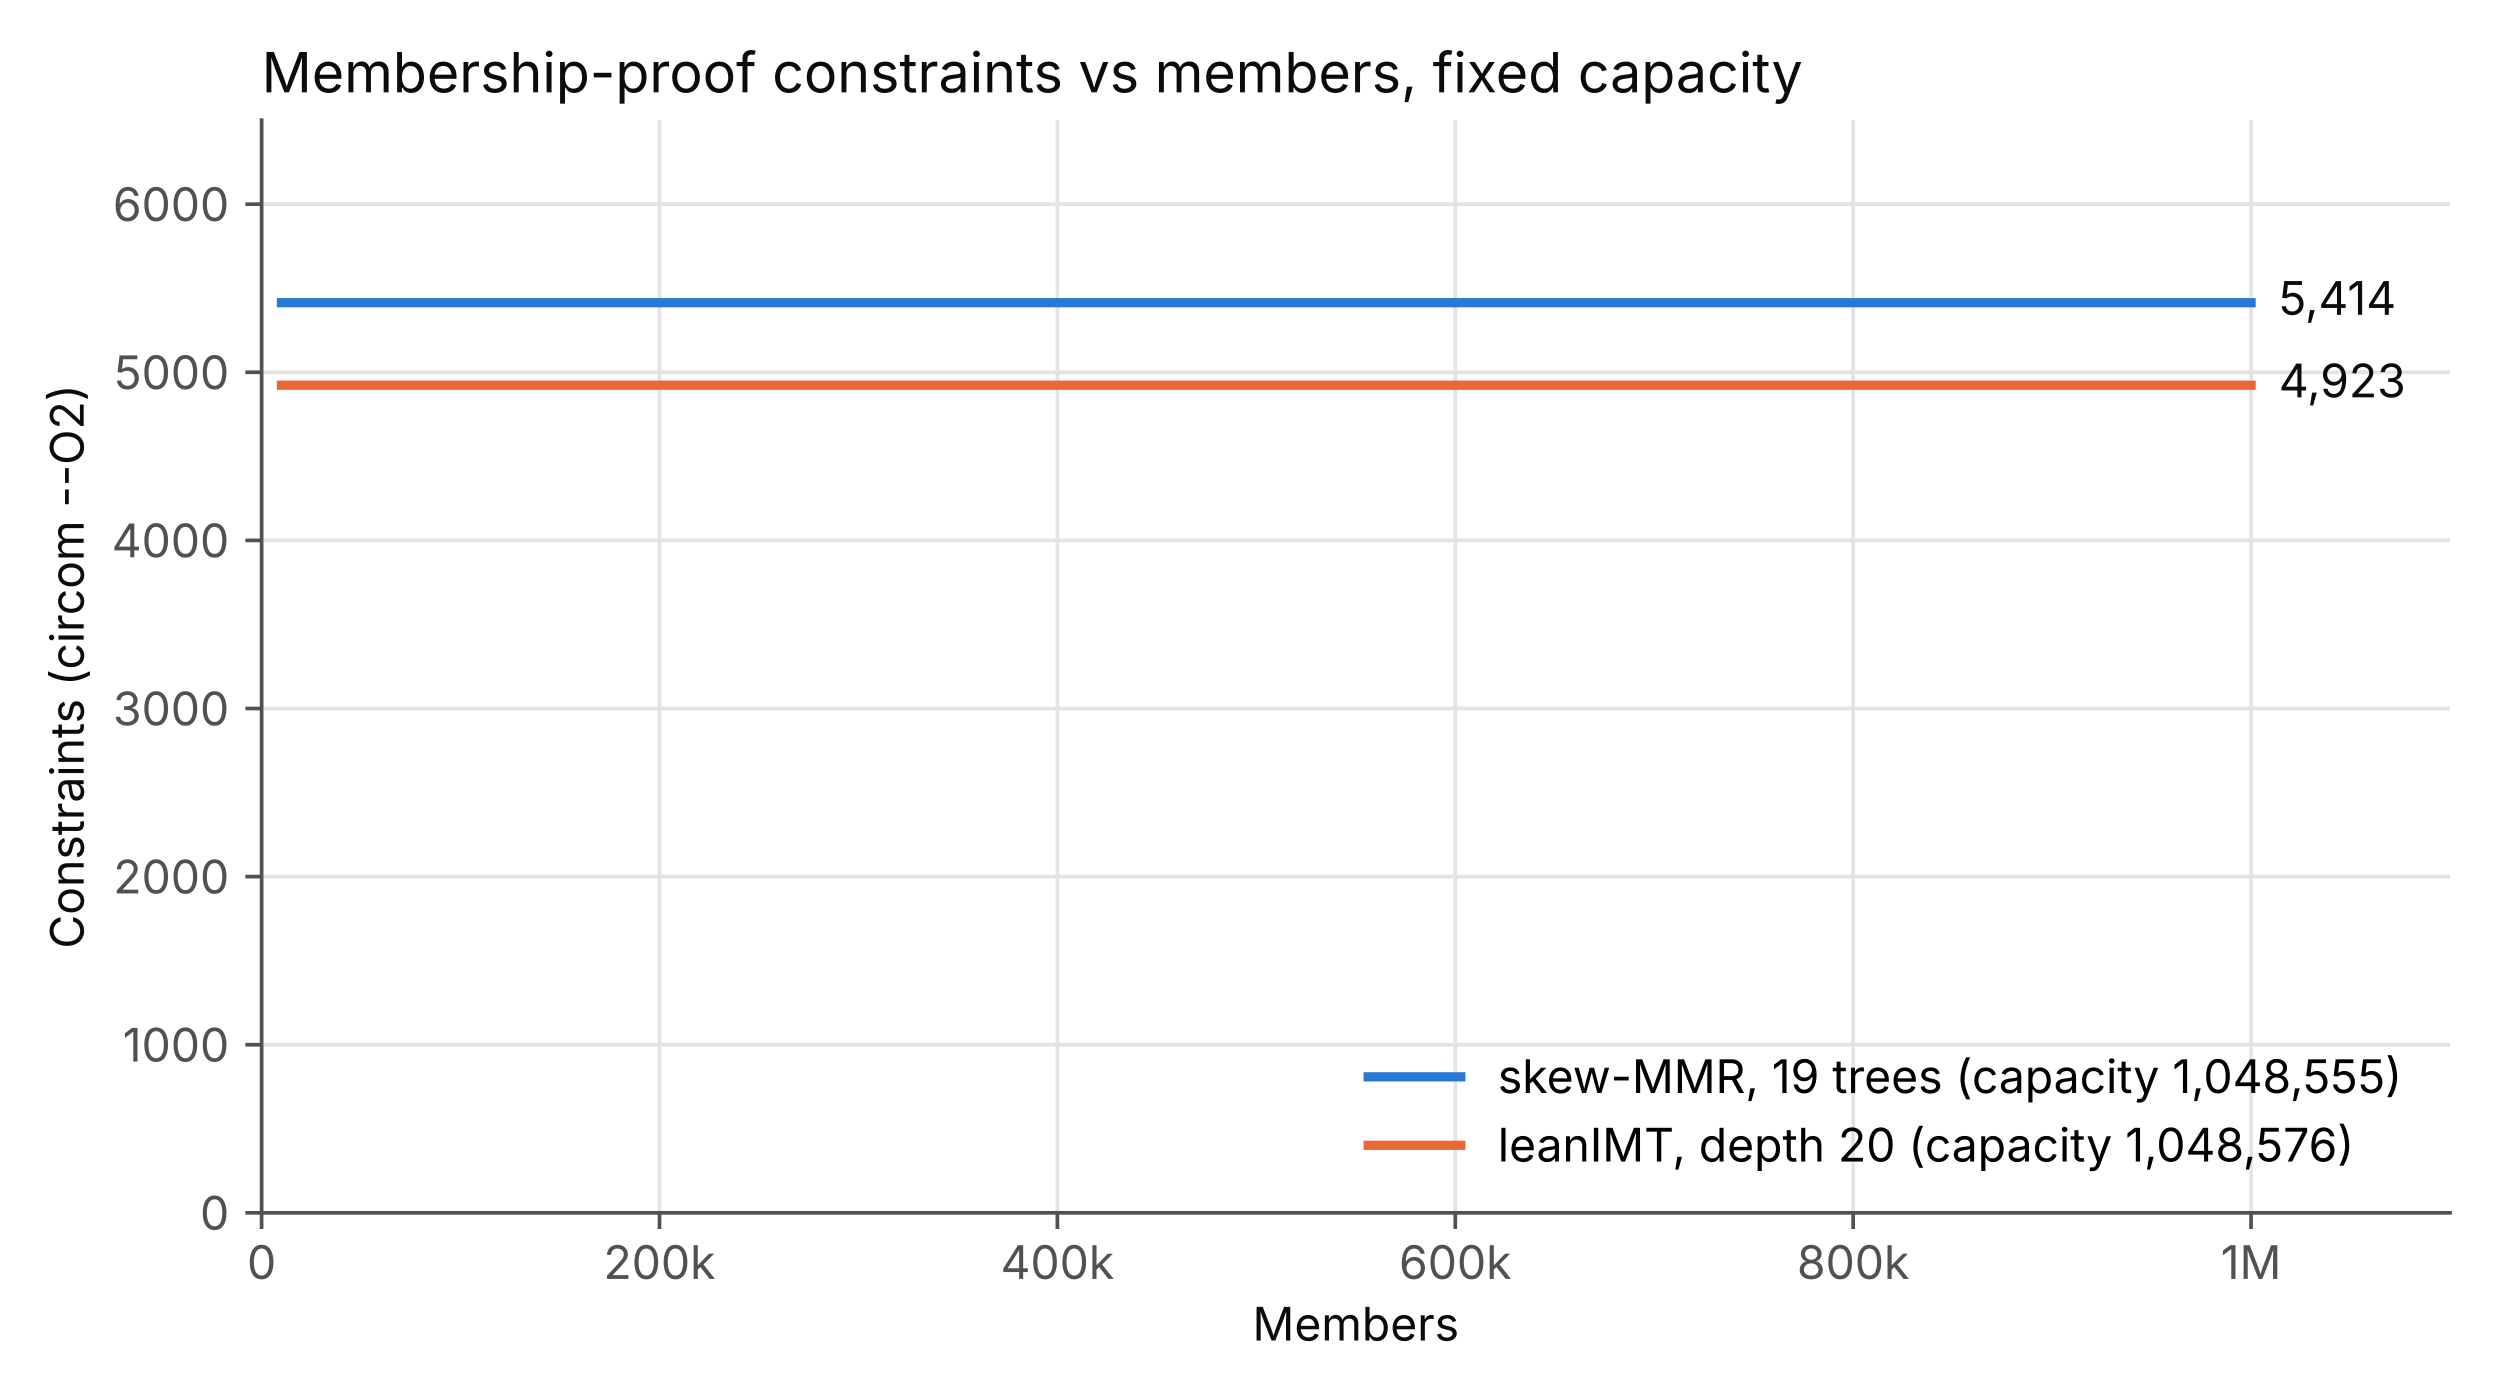
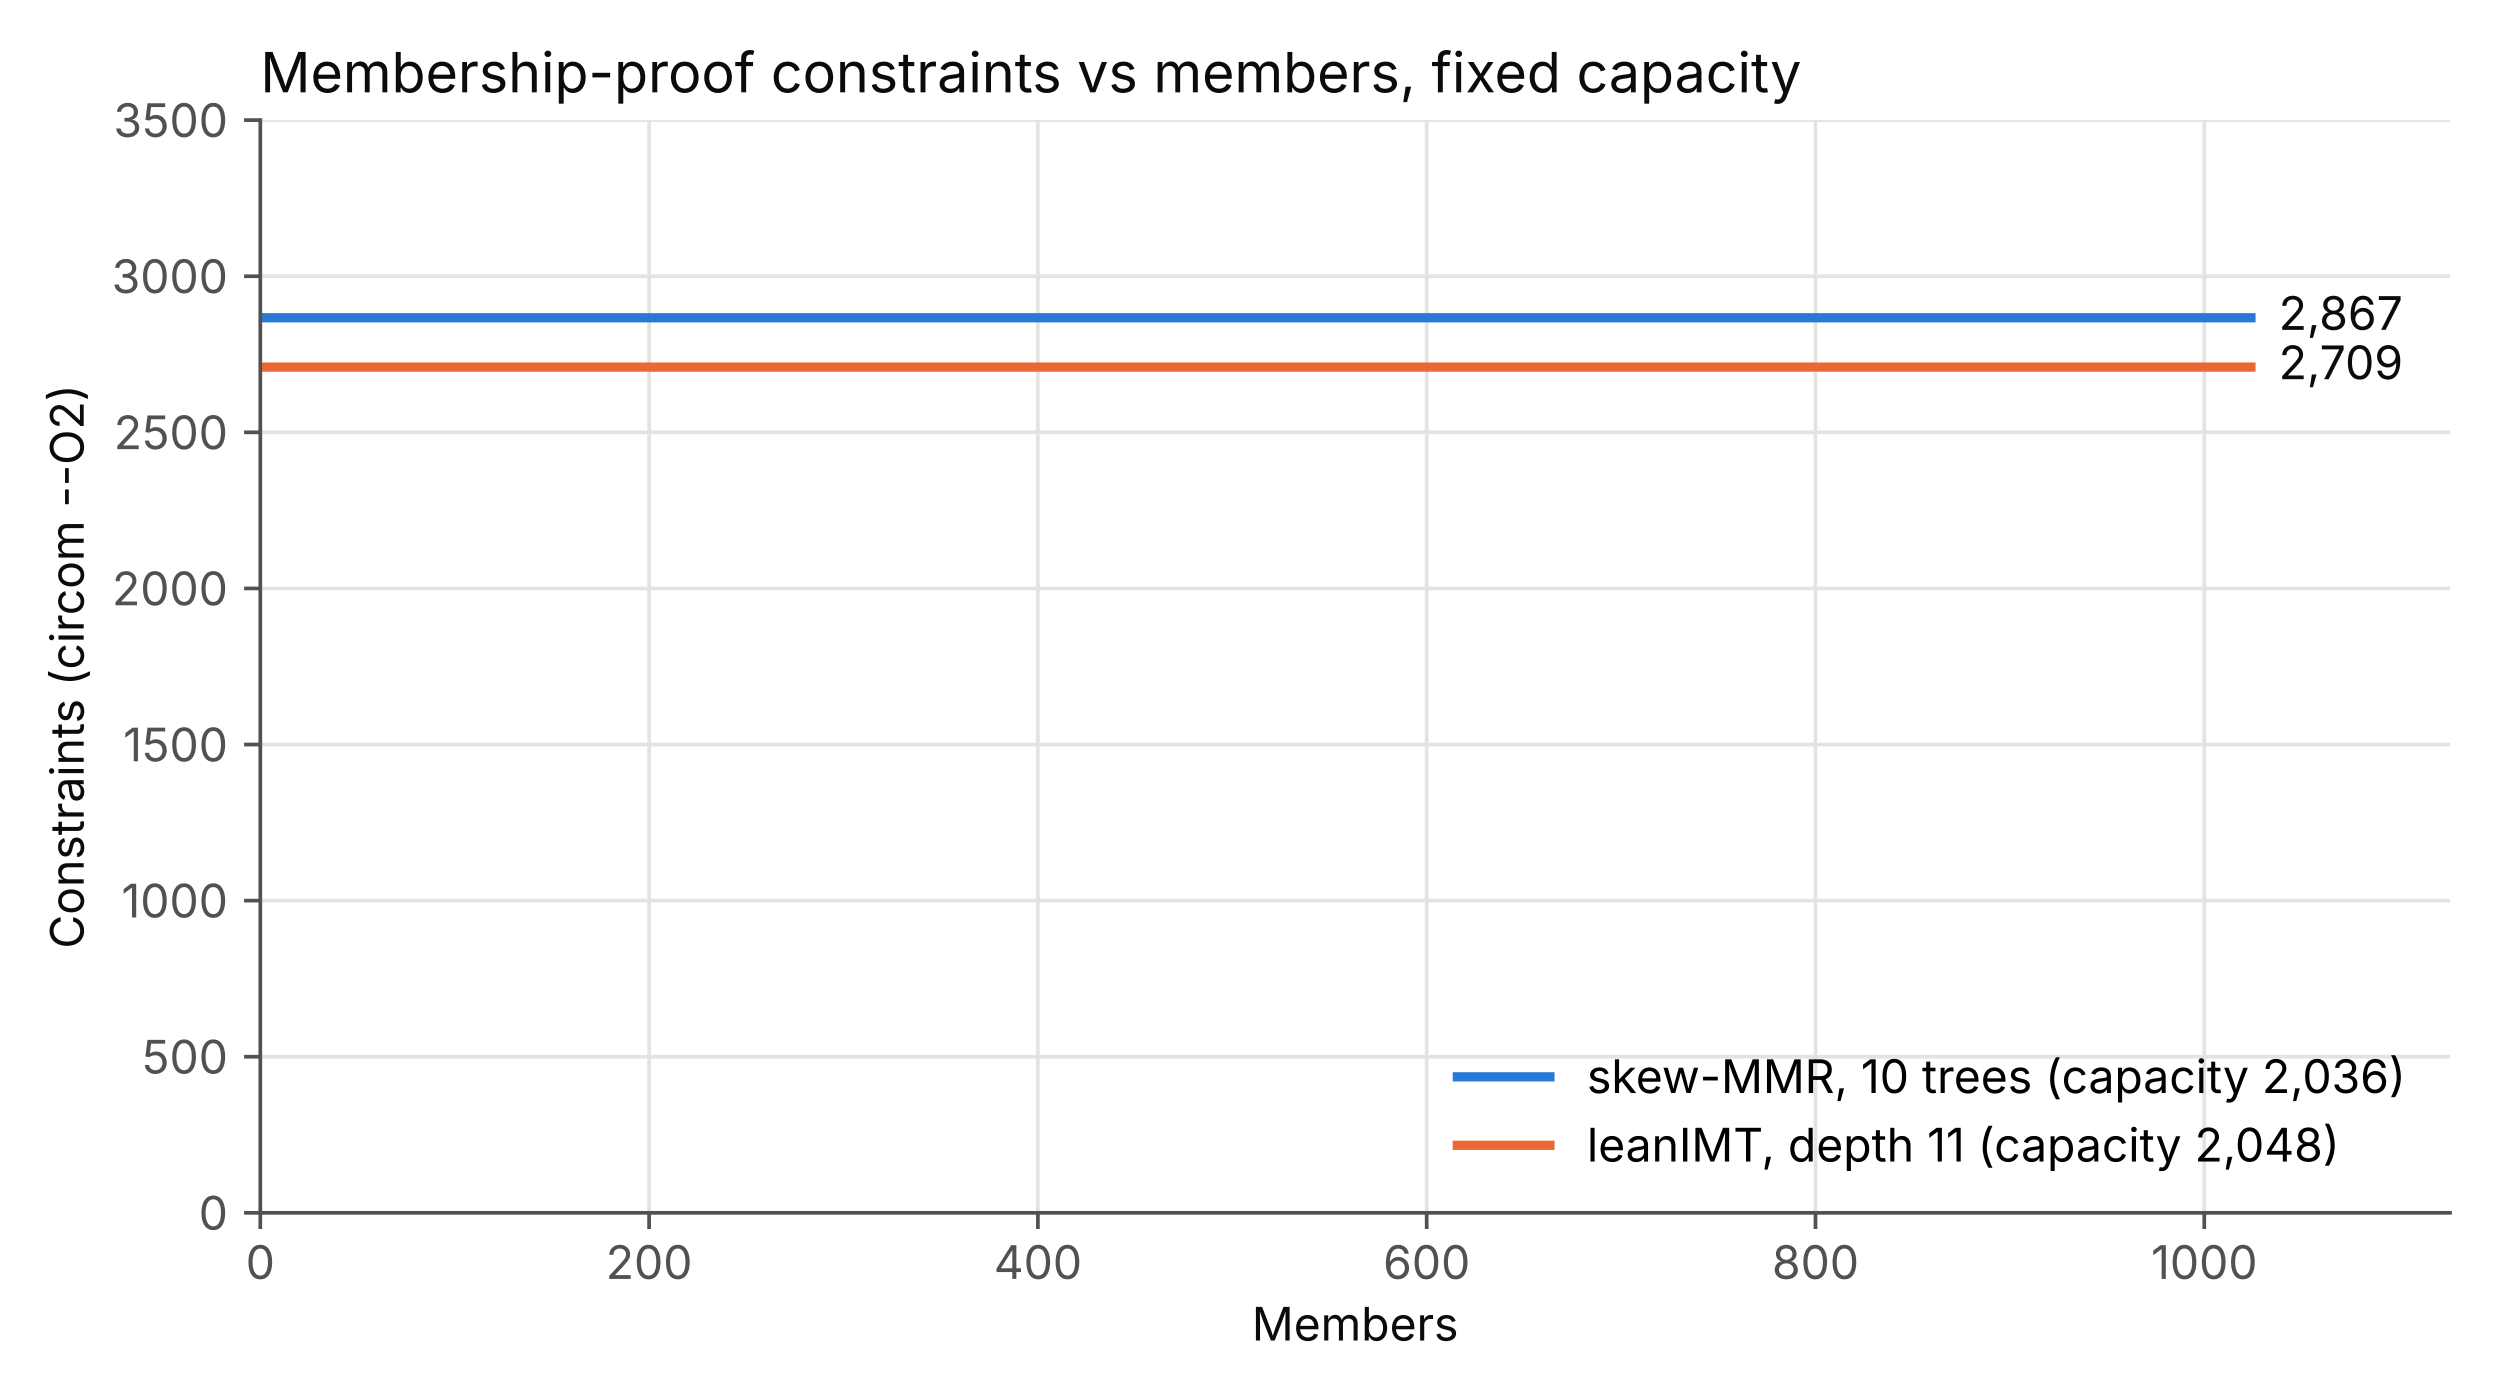
<svg xmlns="http://www.w3.org/2000/svg" xmlns:xlink="http://www.w3.org/1999/xlink" width="540pt" height="302.4pt" viewBox="0 0 540 302.4" version="1.1">
  <defs>
    <style type="text/css">*{stroke-linejoin: round; stroke-linecap: butt}</style>
  </defs>
  <g id="figure_1">
    <g id="patch_1">
      <path d="M 0 302.4  L 540 302.4  L 540 0  L 0 0  z " style="fill: #ffffff" />
    </g>
    <g id="axes_1">
      <g id="patch_2">
-         <path d="M 56.506 261.97  L 529.2 261.97  L 529.2 25.946  L 56.506 25.946  z " style="fill: #ffffff" />
+         <path d="M 56.225 261.97  L 529.2 261.97  L 529.2 25.946  L 56.225 25.946  z " style="fill: #ffffff" />
      </g>
      <g id="matplotlib.axis_1">
        <g id="xtick_1">
          <g id="line2d_1">
-             <path d="M 56.506 261.97  L 56.506 25.946  " clip-path="url(#pfeb760b78e)" style="fill: none; stroke: #e4e3df; stroke-width: 0.8; stroke-linecap: square" />
+             <path d="M 56.225 261.97  L 56.225 25.946  " clip-path="url(#p781a83d520)" style="fill: none; stroke: #e4e3df; stroke-width: 0.8; stroke-linecap: square" />
          </g>
          <g id="line2d_2">
            <defs>
              <path id="me4a7eafbf0" d="M 0 0  L 0 3.5  " style="stroke: #52514e; stroke-width: 0.8" />
            </defs>
            <g>
-               <use xlink:href="#me4a7eafbf0" x="56.506" y="261.97" style="fill: #52514e; stroke: #52514e; stroke-width: 0.8" />
+               <use xlink:href="#me4a7eafbf0" x="56.225" y="261.97" style="fill: #52514e; stroke: #52514e; stroke-width: 0.8" />
            </g>
          </g>
          <g id="text_1">
-             <text style="font-size: 10px; font-family: 'Inter', 'DejaVu Sans', 'Bitstream Vera Sans', 'Computer Modern Sans Serif', 'Lucida Grande', 'Verdana', 'Geneva', 'Lucid', 'Arial', 'Helvetica', 'Avant Garde', sans-serif; text-anchor: middle; fill: #52514e" x="56.506" y="276.245" transform="rotate(-0 56.50625 276.245)">0</text>
+             <text style="font-size: 10px; font-family: 'Inter', 'DejaVu Sans', 'Bitstream Vera Sans', 'Computer Modern Sans Serif', 'Lucida Grande', 'Verdana', 'Geneva', 'Lucid', 'Arial', 'Helvetica', 'Avant Garde', sans-serif; text-anchor: middle; fill: #52514e" x="56.225" y="276.245" transform="rotate(-0 56.225 276.245)">0</text>
          </g>
        </g>
        <g id="xtick_2">
          <g id="line2d_3">
-             <path d="M 142.451 261.97  L 142.451 25.946  " clip-path="url(#pfeb760b78e)" style="fill: none; stroke: #e4e3df; stroke-width: 0.8; stroke-linecap: square" />
+             <path d="M 140.205 261.97  L 140.205 25.946  " clip-path="url(#p781a83d520)" style="fill: none; stroke: #e4e3df; stroke-width: 0.8; stroke-linecap: square" />
          </g>
          <g id="line2d_4">
            <g>
-               <use xlink:href="#me4a7eafbf0" x="142.451" y="261.97" style="fill: #52514e; stroke: #52514e; stroke-width: 0.8" />
+               <use xlink:href="#me4a7eafbf0" x="140.205" y="261.97" style="fill: #52514e; stroke: #52514e; stroke-width: 0.8" />
            </g>
          </g>
          <g id="text_2">
-             <text style="font-size: 10px; font-family: 'Inter', 'DejaVu Sans', 'Bitstream Vera Sans', 'Computer Modern Sans Serif', 'Lucida Grande', 'Verdana', 'Geneva', 'Lucid', 'Arial', 'Helvetica', 'Avant Garde', sans-serif; text-anchor: middle; fill: #52514e" x="142.451" y="276.245" transform="rotate(-0 142.4506 276.245)">200k</text>
+             <text style="font-size: 10px; font-family: 'Inter', 'DejaVu Sans', 'Bitstream Vera Sans', 'Computer Modern Sans Serif', 'Lucida Grande', 'Verdana', 'Geneva', 'Lucid', 'Arial', 'Helvetica', 'Avant Garde', sans-serif; text-anchor: middle; fill: #52514e" x="140.205" y="276.245" transform="rotate(-0 140.2049 276.245)">200</text>
          </g>
        </g>
        <g id="xtick_3">
          <g id="line2d_5">
-             <path d="M 228.395 261.97  L 228.395 25.946  " clip-path="url(#pfeb760b78e)" style="fill: none; stroke: #e4e3df; stroke-width: 0.8; stroke-linecap: square" />
+             <path d="M 224.185 261.97  L 224.185 25.946  " clip-path="url(#p781a83d520)" style="fill: none; stroke: #e4e3df; stroke-width: 0.8; stroke-linecap: square" />
          </g>
          <g id="line2d_6">
            <g>
-               <use xlink:href="#me4a7eafbf0" x="228.395" y="261.97" style="fill: #52514e; stroke: #52514e; stroke-width: 0.8" />
+               <use xlink:href="#me4a7eafbf0" x="224.185" y="261.97" style="fill: #52514e; stroke: #52514e; stroke-width: 0.8" />
            </g>
          </g>
          <g id="text_3">
-             <text style="font-size: 10px; font-family: 'Inter', 'DejaVu Sans', 'Bitstream Vera Sans', 'Computer Modern Sans Serif', 'Lucida Grande', 'Verdana', 'Geneva', 'Lucid', 'Arial', 'Helvetica', 'Avant Garde', sans-serif; text-anchor: middle; fill: #52514e" x="228.395" y="276.245" transform="rotate(-0 228.3949 276.245)">400k</text>
+             <text style="font-size: 10px; font-family: 'Inter', 'DejaVu Sans', 'Bitstream Vera Sans', 'Computer Modern Sans Serif', 'Lucida Grande', 'Verdana', 'Geneva', 'Lucid', 'Arial', 'Helvetica', 'Avant Garde', sans-serif; text-anchor: middle; fill: #52514e" x="224.185" y="276.245" transform="rotate(-0 224.1849 276.245)">400</text>
          </g>
        </g>
        <g id="xtick_4">
          <g id="line2d_7">
-             <path d="M 314.339 261.97  L 314.339 25.946  " clip-path="url(#pfeb760b78e)" style="fill: none; stroke: #e4e3df; stroke-width: 0.8; stroke-linecap: square" />
+             <path d="M 308.165 261.97  L 308.165 25.946  " clip-path="url(#p781a83d520)" style="fill: none; stroke: #e4e3df; stroke-width: 0.8; stroke-linecap: square" />
          </g>
          <g id="line2d_8">
            <g>
-               <use xlink:href="#me4a7eafbf0" x="314.339" y="261.97" style="fill: #52514e; stroke: #52514e; stroke-width: 0.8" />
+               <use xlink:href="#me4a7eafbf0" x="308.165" y="261.97" style="fill: #52514e; stroke: #52514e; stroke-width: 0.8" />
            </g>
          </g>
          <g id="text_4">
-             <text style="font-size: 10px; font-family: 'Inter', 'DejaVu Sans', 'Bitstream Vera Sans', 'Computer Modern Sans Serif', 'Lucida Grande', 'Verdana', 'Geneva', 'Lucid', 'Arial', 'Helvetica', 'Avant Garde', sans-serif; text-anchor: middle; fill: #52514e" x="314.339" y="276.245" transform="rotate(-0 314.3392 276.245)">600k</text>
+             <text style="font-size: 10px; font-family: 'Inter', 'DejaVu Sans', 'Bitstream Vera Sans', 'Computer Modern Sans Serif', 'Lucida Grande', 'Verdana', 'Geneva', 'Lucid', 'Arial', 'Helvetica', 'Avant Garde', sans-serif; text-anchor: middle; fill: #52514e" x="308.165" y="276.245" transform="rotate(-0 308.1648 276.245)">600</text>
          </g>
        </g>
        <g id="xtick_5">
          <g id="line2d_9">
-             <path d="M 400.284 261.97  L 400.284 25.946  " clip-path="url(#pfeb760b78e)" style="fill: none; stroke: #e4e3df; stroke-width: 0.8; stroke-linecap: square" />
+             <path d="M 392.145 261.97  L 392.145 25.946  " clip-path="url(#p781a83d520)" style="fill: none; stroke: #e4e3df; stroke-width: 0.8; stroke-linecap: square" />
          </g>
          <g id="line2d_10">
            <g>
-               <use xlink:href="#me4a7eafbf0" x="400.284" y="261.97" style="fill: #52514e; stroke: #52514e; stroke-width: 0.8" />
+               <use xlink:href="#me4a7eafbf0" x="392.145" y="261.97" style="fill: #52514e; stroke: #52514e; stroke-width: 0.8" />
            </g>
          </g>
          <g id="text_5">
-             <text style="font-size: 10px; font-family: 'Inter', 'DejaVu Sans', 'Bitstream Vera Sans', 'Computer Modern Sans Serif', 'Lucida Grande', 'Verdana', 'Geneva', 'Lucid', 'Arial', 'Helvetica', 'Avant Garde', sans-serif; text-anchor: middle; fill: #52514e" x="400.284" y="276.245" transform="rotate(-0 400.2835 276.245)">800k</text>
+             <text style="font-size: 10px; font-family: 'Inter', 'DejaVu Sans', 'Bitstream Vera Sans', 'Computer Modern Sans Serif', 'Lucida Grande', 'Verdana', 'Geneva', 'Lucid', 'Arial', 'Helvetica', 'Avant Garde', sans-serif; text-anchor: middle; fill: #52514e" x="392.145" y="276.245" transform="rotate(-0 392.1447 276.245)">800</text>
          </g>
        </g>
        <g id="xtick_6">
          <g id="line2d_11">
-             <path d="M 486.228 261.97  L 486.228 25.946  " clip-path="url(#pfeb760b78e)" style="fill: none; stroke: #e4e3df; stroke-width: 0.8; stroke-linecap: square" />
+             <path d="M 476.125 261.97  L 476.125 25.946  " clip-path="url(#p781a83d520)" style="fill: none; stroke: #e4e3df; stroke-width: 0.8; stroke-linecap: square" />
          </g>
          <g id="line2d_12">
            <g>
-               <use xlink:href="#me4a7eafbf0" x="486.228" y="261.97" style="fill: #52514e; stroke: #52514e; stroke-width: 0.8" />
+               <use xlink:href="#me4a7eafbf0" x="476.125" y="261.97" style="fill: #52514e; stroke: #52514e; stroke-width: 0.8" />
            </g>
          </g>
          <g id="text_6">
-             <text style="font-size: 10px; font-family: 'Inter', 'DejaVu Sans', 'Bitstream Vera Sans', 'Computer Modern Sans Serif', 'Lucida Grande', 'Verdana', 'Geneva', 'Lucid', 'Arial', 'Helvetica', 'Avant Garde', sans-serif; text-anchor: middle; fill: #52514e" x="486.228" y="276.245" transform="rotate(-0 486.2278 276.245)">1M</text>
+             <text style="font-size: 10px; font-family: 'Inter', 'DejaVu Sans', 'Bitstream Vera Sans', 'Computer Modern Sans Serif', 'Lucida Grande', 'Verdana', 'Geneva', 'Lucid', 'Arial', 'Helvetica', 'Avant Garde', sans-serif; text-anchor: middle; fill: #52514e" x="476.125" y="276.245" transform="rotate(-0 476.1247 276.245)">1000</text>
          </g>
        </g>
        <g id="text_7">
-           <text style="font-size: 10px; font-family: 'Inter', 'DejaVu Sans', 'Bitstream Vera Sans', 'Computer Modern Sans Serif', 'Lucida Grande', 'Verdana', 'Geneva', 'Lucid', 'Arial', 'Helvetica', 'Avant Garde', sans-serif; text-anchor: middle; fill: #0b0b0b" x="292.853" y="289.561" transform="rotate(-0 292.8531 289.5606)">Members</text>
+           <text style="font-size: 10px; font-family: 'Inter', 'DejaVu Sans', 'Bitstream Vera Sans', 'Computer Modern Sans Serif', 'Lucida Grande', 'Verdana', 'Geneva', 'Lucid', 'Arial', 'Helvetica', 'Avant Garde', sans-serif; text-anchor: middle; fill: #0b0b0b" x="292.712" y="289.561" transform="rotate(-0 292.7125 289.5606)">Members</text>
        </g>
      </g>
      <g id="matplotlib.axis_2">
        <g id="ytick_1">
          <g id="line2d_13">
-             <path d="M 56.506 261.97  L 529.2 261.97  " clip-path="url(#pfeb760b78e)" style="fill: none; stroke: #e4e3df; stroke-width: 0.8; stroke-linecap: square" />
+             <path d="M 56.225 261.97  L 529.2 261.97  " clip-path="url(#p781a83d520)" style="fill: none; stroke: #e4e3df; stroke-width: 0.8; stroke-linecap: square" />
          </g>
          <g id="line2d_14">
            <defs>
              <path id="mcfa54c1d12" d="M 0 0  L -3.5 0  " style="stroke: #52514e; stroke-width: 0.8" />
            </defs>
            <g>
-               <use xlink:href="#mcfa54c1d12" x="56.506" y="261.97" style="fill: #52514e; stroke: #52514e; stroke-width: 0.8" />
+               <use xlink:href="#mcfa54c1d12" x="56.225" y="261.97" style="fill: #52514e; stroke: #52514e; stroke-width: 0.8" />
            </g>
          </g>
          <g id="text_8">
-             <text style="font-size: 10px; font-family: 'Inter', 'DejaVu Sans', 'Bitstream Vera Sans', 'Computer Modern Sans Serif', 'Lucida Grande', 'Verdana', 'Geneva', 'Lucid', 'Arial', 'Helvetica', 'Avant Garde', sans-serif; text-anchor: end; fill: #52514e" x="49.506" y="265.608" transform="rotate(-0 49.50625 265.6075)">0</text>
+             <text style="font-size: 10px; font-family: 'Inter', 'DejaVu Sans', 'Bitstream Vera Sans', 'Computer Modern Sans Serif', 'Lucida Grande', 'Verdana', 'Geneva', 'Lucid', 'Arial', 'Helvetica', 'Avant Garde', sans-serif; text-anchor: end; fill: #52514e" x="49.225" y="265.608" transform="rotate(-0 49.225 265.6075)">0</text>
          </g>
        </g>
        <g id="ytick_2">
          <g id="line2d_15">
-             <path d="M 56.506 225.659  L 529.2 225.659  " clip-path="url(#pfeb760b78e)" style="fill: none; stroke: #e4e3df; stroke-width: 0.8; stroke-linecap: square" />
+             <path d="M 56.225 228.252  L 529.2 228.252  " clip-path="url(#p781a83d520)" style="fill: none; stroke: #e4e3df; stroke-width: 0.8; stroke-linecap: square" />
          </g>
          <g id="line2d_16">
            <g>
-               <use xlink:href="#mcfa54c1d12" x="56.506" y="225.659" style="fill: #52514e; stroke: #52514e; stroke-width: 0.8" />
+               <use xlink:href="#mcfa54c1d12" x="56.225" y="228.252" style="fill: #52514e; stroke: #52514e; stroke-width: 0.8" />
            </g>
          </g>
          <g id="text_9">
-             <text style="font-size: 10px; font-family: 'Inter', 'DejaVu Sans', 'Bitstream Vera Sans', 'Computer Modern Sans Serif', 'Lucida Grande', 'Verdana', 'Geneva', 'Lucid', 'Arial', 'Helvetica', 'Avant Garde', sans-serif; text-anchor: end; fill: #52514e" x="49.506" y="229.296" transform="rotate(-0 49.50625 229.2962)">1000</text>
+             <text style="font-size: 10px; font-family: 'Inter', 'DejaVu Sans', 'Bitstream Vera Sans', 'Computer Modern Sans Serif', 'Lucida Grande', 'Verdana', 'Geneva', 'Lucid', 'Arial', 'Helvetica', 'Avant Garde', sans-serif; text-anchor: end; fill: #52514e" x="49.225" y="231.89" transform="rotate(-0 49.225 231.8898)">500</text>
          </g>
        </g>
        <g id="ytick_3">
          <g id="line2d_17">
-             <path d="M 56.506 189.347  L 529.2 189.347  " clip-path="url(#pfeb760b78e)" style="fill: none; stroke: #e4e3df; stroke-width: 0.8; stroke-linecap: square" />
+             <path d="M 56.225 194.535  L 529.2 194.535  " clip-path="url(#p781a83d520)" style="fill: none; stroke: #e4e3df; stroke-width: 0.8; stroke-linecap: square" />
          </g>
          <g id="line2d_18">
            <g>
-               <use xlink:href="#mcfa54c1d12" x="56.506" y="189.347" style="fill: #52514e; stroke: #52514e; stroke-width: 0.8" />
+               <use xlink:href="#mcfa54c1d12" x="56.225" y="194.535" style="fill: #52514e; stroke: #52514e; stroke-width: 0.8" />
            </g>
          </g>
          <g id="text_10">
-             <text style="font-size: 10px; font-family: 'Inter', 'DejaVu Sans', 'Bitstream Vera Sans', 'Computer Modern Sans Serif', 'Lucida Grande', 'Verdana', 'Geneva', 'Lucid', 'Arial', 'Helvetica', 'Avant Garde', sans-serif; text-anchor: end; fill: #52514e" x="49.506" y="192.985" transform="rotate(-0 49.50625 192.9848)">2000</text>
+             <text style="font-size: 10px; font-family: 'Inter', 'DejaVu Sans', 'Bitstream Vera Sans', 'Computer Modern Sans Serif', 'Lucida Grande', 'Verdana', 'Geneva', 'Lucid', 'Arial', 'Helvetica', 'Avant Garde', sans-serif; text-anchor: end; fill: #52514e" x="49.225" y="198.172" transform="rotate(-0 49.225 198.1721)">1000</text>
          </g>
        </g>
        <g id="ytick_4">
          <g id="line2d_19">
-             <path d="M 56.506 153.036  L 529.2 153.036  " clip-path="url(#pfeb760b78e)" style="fill: none; stroke: #e4e3df; stroke-width: 0.8; stroke-linecap: square" />
+             <path d="M 56.225 160.817  L 529.2 160.817  " clip-path="url(#p781a83d520)" style="fill: none; stroke: #e4e3df; stroke-width: 0.8; stroke-linecap: square" />
          </g>
          <g id="line2d_20">
            <g>
-               <use xlink:href="#mcfa54c1d12" x="56.506" y="153.036" style="fill: #52514e; stroke: #52514e; stroke-width: 0.8" />
+               <use xlink:href="#mcfa54c1d12" x="56.225" y="160.817" style="fill: #52514e; stroke: #52514e; stroke-width: 0.8" />
            </g>
          </g>
          <g id="text_11">
-             <text style="font-size: 10px; font-family: 'Inter', 'DejaVu Sans', 'Bitstream Vera Sans', 'Computer Modern Sans Serif', 'Lucida Grande', 'Verdana', 'Geneva', 'Lucid', 'Arial', 'Helvetica', 'Avant Garde', sans-serif; text-anchor: end; fill: #52514e" x="49.506" y="156.673" transform="rotate(-0 49.50625 156.6735)">3000</text>
+             <text style="font-size: 10px; font-family: 'Inter', 'DejaVu Sans', 'Bitstream Vera Sans', 'Computer Modern Sans Serif', 'Lucida Grande', 'Verdana', 'Geneva', 'Lucid', 'Arial', 'Helvetica', 'Avant Garde', sans-serif; text-anchor: end; fill: #52514e" x="49.225" y="164.454" transform="rotate(-0 49.225 164.4545)">1500</text>
          </g>
        </g>
        <g id="ytick_5">
          <g id="line2d_21">
-             <path d="M 56.506 116.725  L 529.2 116.725  " clip-path="url(#pfeb760b78e)" style="fill: none; stroke: #e4e3df; stroke-width: 0.8; stroke-linecap: square" />
+             <path d="M 56.225 127.099  L 529.2 127.099  " clip-path="url(#p781a83d520)" style="fill: none; stroke: #e4e3df; stroke-width: 0.8; stroke-linecap: square" />
          </g>
          <g id="line2d_22">
            <g>
-               <use xlink:href="#mcfa54c1d12" x="56.506" y="116.725" style="fill: #52514e; stroke: #52514e; stroke-width: 0.8" />
+               <use xlink:href="#mcfa54c1d12" x="56.225" y="127.099" style="fill: #52514e; stroke: #52514e; stroke-width: 0.8" />
            </g>
          </g>
          <g id="text_12">
-             <text style="font-size: 10px; font-family: 'Inter', 'DejaVu Sans', 'Bitstream Vera Sans', 'Computer Modern Sans Serif', 'Lucida Grande', 'Verdana', 'Geneva', 'Lucid', 'Arial', 'Helvetica', 'Avant Garde', sans-serif; text-anchor: end; fill: #52514e" x="49.506" y="120.362" transform="rotate(-0 49.50625 120.3621)">4000</text>
+             <text style="font-size: 10px; font-family: 'Inter', 'DejaVu Sans', 'Bitstream Vera Sans', 'Computer Modern Sans Serif', 'Lucida Grande', 'Verdana', 'Geneva', 'Lucid', 'Arial', 'Helvetica', 'Avant Garde', sans-serif; text-anchor: end; fill: #52514e" x="49.225" y="130.737" transform="rotate(-0 49.225 130.7368)">2000</text>
          </g>
        </g>
        <g id="ytick_6">
          <g id="line2d_23">
-             <path d="M 56.506 80.413  L 529.2 80.413  " clip-path="url(#pfeb760b78e)" style="fill: none; stroke: #e4e3df; stroke-width: 0.8; stroke-linecap: square" />
+             <path d="M 56.225 93.382  L 529.2 93.382  " clip-path="url(#p781a83d520)" style="fill: none; stroke: #e4e3df; stroke-width: 0.8; stroke-linecap: square" />
          </g>
          <g id="line2d_24">
            <g>
-               <use xlink:href="#mcfa54c1d12" x="56.506" y="80.413" style="fill: #52514e; stroke: #52514e; stroke-width: 0.8" />
+               <use xlink:href="#mcfa54c1d12" x="56.225" y="93.382" style="fill: #52514e; stroke: #52514e; stroke-width: 0.8" />
            </g>
          </g>
          <g id="text_13">
-             <text style="font-size: 10px; font-family: 'Inter', 'DejaVu Sans', 'Bitstream Vera Sans', 'Computer Modern Sans Serif', 'Lucida Grande', 'Verdana', 'Geneva', 'Lucid', 'Arial', 'Helvetica', 'Avant Garde', sans-serif; text-anchor: end; fill: #52514e" x="49.506" y="84.051" transform="rotate(-0 49.50625 84.05077)">5000</text>
+             <text style="font-size: 10px; font-family: 'Inter', 'DejaVu Sans', 'Bitstream Vera Sans', 'Computer Modern Sans Serif', 'Lucida Grande', 'Verdana', 'Geneva', 'Lucid', 'Arial', 'Helvetica', 'Avant Garde', sans-serif; text-anchor: end; fill: #52514e" x="49.225" y="97.019" transform="rotate(-0 49.225 97.01911)">2500</text>
          </g>
        </g>
        <g id="ytick_7">
          <g id="line2d_25">
-             <path d="M 56.506 44.102  L 529.2 44.102  " clip-path="url(#pfeb760b78e)" style="fill: none; stroke: #e4e3df; stroke-width: 0.8; stroke-linecap: square" />
+             <path d="M 56.225 59.664  L 529.2 59.664  " clip-path="url(#p781a83d520)" style="fill: none; stroke: #e4e3df; stroke-width: 0.8; stroke-linecap: square" />
          </g>
          <g id="line2d_26">
            <g>
-               <use xlink:href="#mcfa54c1d12" x="56.506" y="44.102" style="fill: #52514e; stroke: #52514e; stroke-width: 0.8" />
+               <use xlink:href="#mcfa54c1d12" x="56.225" y="59.664" style="fill: #52514e; stroke: #52514e; stroke-width: 0.8" />
            </g>
          </g>
          <g id="text_14">
-             <text style="font-size: 10px; font-family: 'Inter', 'DejaVu Sans', 'Bitstream Vera Sans', 'Computer Modern Sans Serif', 'Lucida Grande', 'Verdana', 'Geneva', 'Lucid', 'Arial', 'Helvetica', 'Avant Garde', sans-serif; text-anchor: end; fill: #52514e" x="49.506" y="47.739" transform="rotate(-0 49.50625 47.73942)">6000</text>
-           </g>
-         </g>
-         <g id="text_15">
-           <text style="font-size: 10px; font-family: 'Inter', 'DejaVu Sans', 'Bitstream Vera Sans', 'Computer Modern Sans Serif', 'Lucida Grande', 'Verdana', 'Geneva', 'Lucid', 'Arial', 'Helvetica', 'Avant Garde', sans-serif; text-anchor: middle; fill: #0b0b0b" x="18.078" y="143.958" transform="rotate(-90 18.07812 143.9581)">Constraints (circom --O2)</text>
-         </g>
-       </g>
-       <g id="line2d_27">
-         <path d="M 60.803 65.38  L 65.101 65.38  L 69.398 65.38  L 73.695 65.38  L 77.992 65.38  L 82.29 65.38  L 86.587 65.38  L 90.884 65.38  L 95.181 65.38  L 99.478 65.38  L 103.776 65.38  L 108.073 65.38  L 112.37 65.38  L 116.667 65.38  L 120.964 65.38  L 125.262 65.38  L 129.559 65.38  L 133.856 65.38  L 138.153 65.38  L 142.451 65.38  L 146.748 65.38  L 151.045 65.38  L 155.342 65.38  L 159.639 65.38  L 163.937 65.38  L 168.234 65.38  L 172.531 65.38  L 176.828 65.38  L 181.126 65.38  L 185.423 65.38  L 189.72 65.38  L 194.017 65.38  L 198.314 65.38  L 202.612 65.38  L 206.909 65.38  L 211.206 65.38  L 215.503 65.38  L 219.8 65.38  L 224.098 65.38  L 228.395 65.38  L 232.692 65.38  L 236.989 65.38  L 241.287 65.38  L 245.584 65.38  L 249.881 65.38  L 254.178 65.38  L 258.475 65.38  L 262.773 65.38  L 267.07 65.38  L 271.367 65.38  L 275.664 65.38  L 279.961 65.38  L 284.259 65.38  L 288.556 65.38  L 292.853 65.38  L 297.15 65.38  L 301.448 65.38  L 305.745 65.38  L 310.042 65.38  L 314.339 65.38  L 318.636 65.38  L 322.934 65.38  L 327.231 65.38  L 331.528 65.38  L 335.825 65.38  L 340.123 65.38  L 344.42 65.38  L 348.717 65.38  L 353.014 65.38  L 357.311 65.38  L 361.609 65.38  L 365.906 65.38  L 370.203 65.38  L 374.5 65.38  L 378.797 65.38  L 383.095 65.38  L 387.392 65.38  L 391.689 65.38  L 395.986 65.38  L 400.284 65.38  L 404.581 65.38  L 408.878 65.38  L 413.175 65.38  L 417.472 65.38  L 421.77 65.38  L 426.067 65.38  L 430.364 65.38  L 434.661 65.38  L 438.958 65.38  L 443.256 65.38  L 447.553 65.38  L 451.85 65.38  L 456.147 65.38  L 460.445 65.38  L 464.742 65.38  L 469.039 65.38  L 473.336 65.38  L 477.633 65.38  L 481.931 65.38  L 486.228 65.38  " clip-path="url(#pfeb760b78e)" style="fill: none; stroke: #2a78d6; stroke-width: 2; stroke-linecap: square" />
-       </g>
-       <g id="line2d_28">
-         <path d="M 60.803 83.209  L 65.101 83.209  L 69.398 83.209  L 73.695 83.209  L 77.992 83.209  L 82.29 83.209  L 86.587 83.209  L 90.884 83.209  L 95.181 83.209  L 99.478 83.209  L 103.776 83.209  L 108.073 83.209  L 112.37 83.209  L 116.667 83.209  L 120.964 83.209  L 125.262 83.209  L 129.559 83.209  L 133.856 83.209  L 138.153 83.209  L 142.451 83.209  L 146.748 83.209  L 151.045 83.209  L 155.342 83.209  L 159.639 83.209  L 163.937 83.209  L 168.234 83.209  L 172.531 83.209  L 176.828 83.209  L 181.126 83.209  L 185.423 83.209  L 189.72 83.209  L 194.017 83.209  L 198.314 83.209  L 202.612 83.209  L 206.909 83.209  L 211.206 83.209  L 215.503 83.209  L 219.8 83.209  L 224.098 83.209  L 228.395 83.209  L 232.692 83.209  L 236.989 83.209  L 241.287 83.209  L 245.584 83.209  L 249.881 83.209  L 254.178 83.209  L 258.475 83.209  L 262.773 83.209  L 267.07 83.209  L 271.367 83.209  L 275.664 83.209  L 279.961 83.209  L 284.259 83.209  L 288.556 83.209  L 292.853 83.209  L 297.15 83.209  L 301.448 83.209  L 305.745 83.209  L 310.042 83.209  L 314.339 83.209  L 318.636 83.209  L 322.934 83.209  L 327.231 83.209  L 331.528 83.209  L 335.825 83.209  L 340.123 83.209  L 344.42 83.209  L 348.717 83.209  L 353.014 83.209  L 357.311 83.209  L 361.609 83.209  L 365.906 83.209  L 370.203 83.209  L 374.5 83.209  L 378.797 83.209  L 383.095 83.209  L 387.392 83.209  L 391.689 83.209  L 395.986 83.209  L 400.284 83.209  L 404.581 83.209  L 408.878 83.209  L 413.175 83.209  L 417.472 83.209  L 421.77 83.209  L 426.067 83.209  L 430.364 83.209  L 434.661 83.209  L 438.958 83.209  L 443.256 83.209  L 447.553 83.209  L 451.85 83.209  L 456.147 83.209  L 460.445 83.209  L 464.742 83.209  L 469.039 83.209  L 473.336 83.209  L 477.633 83.209  L 481.931 83.209  L 486.228 83.209  " clip-path="url(#pfeb760b78e)" style="fill: none; stroke: #eb6834; stroke-width: 2; stroke-linecap: square" />
+             <text style="font-size: 10px; font-family: 'Inter', 'DejaVu Sans', 'Bitstream Vera Sans', 'Computer Modern Sans Serif', 'Lucida Grande', 'Verdana', 'Geneva', 'Lucid', 'Arial', 'Helvetica', 'Avant Garde', sans-serif; text-anchor: end; fill: #52514e" x="49.225" y="63.301" transform="rotate(-0 49.225 63.30143)">3000</text>
+           </g>
+         </g>
+         <g id="ytick_8">
+           <g id="line2d_27">
+             <path d="M 56.225 25.946  L 529.2 25.946  " clip-path="url(#p781a83d520)" style="fill: none; stroke: #e4e3df; stroke-width: 0.8; stroke-linecap: square" />
+           </g>
+           <g id="line2d_28">
+             <g>
+               <use xlink:href="#mcfa54c1d12" x="56.225" y="25.946" style="fill: #52514e; stroke: #52514e; stroke-width: 0.8" />
+             </g>
+           </g>
+           <g id="text_15">
+             <text style="font-size: 10px; font-family: 'Inter', 'DejaVu Sans', 'Bitstream Vera Sans', 'Computer Modern Sans Serif', 'Lucida Grande', 'Verdana', 'Geneva', 'Lucid', 'Arial', 'Helvetica', 'Avant Garde', sans-serif; text-anchor: end; fill: #52514e" x="49.225" y="29.584" transform="rotate(-0 49.225 29.58375)">3500</text>
+           </g>
+         </g>
+         <g id="text_16">
+           <text style="font-size: 10px; font-family: 'Inter', 'DejaVu Sans', 'Bitstream Vera Sans', 'Computer Modern Sans Serif', 'Lucida Grande', 'Verdana', 'Geneva', 'Lucid', 'Arial', 'Helvetica', 'Avant Garde', sans-serif; text-anchor: middle; fill: #0b0b0b" x="18.08" y="143.958" transform="rotate(-90 18.07969 143.9581)">Constraints (circom --O2)</text>
+         </g>
+       </g>
+       <g id="line2d_29">
+         <path d="M 56.645 68.633  L 486.202 68.633  L 486.202 68.633  " clip-path="url(#p781a83d520)" style="fill: none; stroke: #2a78d6; stroke-width: 2; stroke-linecap: square" />
+       </g>
+       <g id="line2d_30">
+         <path d="M 56.645 79.288  L 486.202 79.288  L 486.202 79.288  " clip-path="url(#p781a83d520)" style="fill: none; stroke: #eb6834; stroke-width: 2; stroke-linecap: square" />
      </g>
      <g id="patch_3">
-         <path d="M 56.506 261.97  L 56.506 25.946  " style="fill: none; stroke: #52514e; stroke-width: 0.8; stroke-linejoin: miter; stroke-linecap: square" />
+         <path d="M 56.225 261.97  L 56.225 25.946  " style="fill: none; stroke: #52514e; stroke-width: 0.8; stroke-linejoin: miter; stroke-linecap: square" />
      </g>
      <g id="patch_4">
-         <path d="M 56.506 261.97  L 529.2 261.97  " style="fill: none; stroke: #52514e; stroke-width: 0.8; stroke-linejoin: miter; stroke-linecap: square" />
-       </g>
-       <g id="text_16">
-         <text style="font-size: 10px; font-family: 'Inter', 'DejaVu Sans', 'Bitstream Vera Sans', 'Computer Modern Sans Serif', 'Lucida Grande', 'Verdana', 'Geneva', 'Lucid', 'Arial', 'Helvetica', 'Avant Garde', sans-serif; text-anchor: start; fill: #0b0b0b" x="492.228" y="67.998" transform="rotate(-0 492.2278 67.99756)">5,414</text>
+         <path d="M 56.225 261.97  L 529.2 261.97  " style="fill: none; stroke: #52514e; stroke-width: 0.8; stroke-linejoin: miter; stroke-linecap: square" />
      </g>
      <g id="text_17">
-         <text style="font-size: 10px; font-family: 'Inter', 'DejaVu Sans', 'Bitstream Vera Sans', 'Computer Modern Sans Serif', 'Lucida Grande', 'Verdana', 'Geneva', 'Lucid', 'Arial', 'Helvetica', 'Avant Garde', sans-serif; text-anchor: start; fill: #0b0b0b" x="492.228" y="85.826" transform="rotate(-0 492.2278 85.82643)">4,923</text>
+         <text style="font-size: 10px; font-family: 'Inter', 'DejaVu Sans', 'Bitstream Vera Sans', 'Computer Modern Sans Serif', 'Lucida Grande', 'Verdana', 'Geneva', 'Lucid', 'Arial', 'Helvetica', 'Avant Garde', sans-serif; text-anchor: start; fill: #0b0b0b" x="492.202" y="71.25" transform="rotate(-0 492.2023 71.25002)">2,867</text>
      </g>
      <g id="text_18">
-         <text style="font-size: 12px; font-family: 'Inter', 'DejaVu Sans', 'Bitstream Vera Sans', 'Computer Modern Sans Serif', 'Lucida Grande', 'Verdana', 'Geneva', 'Lucid', 'Arial', 'Helvetica', 'Avant Garde', sans-serif; text-anchor: start; fill: #0b0b0b" x="56.506" y="19.946" transform="rotate(-0 56.50625 19.94625)">Membership-proof constraints vs members, fixed capacity</text>
+         <text style="font-size: 10px; font-family: 'Inter', 'DejaVu Sans', 'Bitstream Vera Sans', 'Computer Modern Sans Serif', 'Lucida Grande', 'Verdana', 'Geneva', 'Lucid', 'Arial', 'Helvetica', 'Avant Garde', sans-serif; text-anchor: start; fill: #0b0b0b" x="492.202" y="81.905" transform="rotate(-0 492.2023 81.9048)">2,709</text>
+       </g>
+       <g id="text_19">
+         <text style="font-size: 12px; font-family: 'Inter', 'DejaVu Sans', 'Bitstream Vera Sans', 'Computer Modern Sans Serif', 'Lucida Grande', 'Verdana', 'Geneva', 'Lucid', 'Arial', 'Helvetica', 'Avant Garde', sans-serif; text-anchor: start; fill: #0b0b0b" x="56.225" y="19.946" transform="rotate(-0 56.225 19.94625)">Membership-proof constraints vs members, fixed capacity</text>
      </g>
      <g id="legend_1">
-         <g id="line2d_29">
-           <path d="M 295.533 232.59  L 305.533 232.59  L 315.533 232.59  " style="fill: none; stroke: #2a78d6; stroke-width: 2; stroke-linecap: square" />
-         </g>
-         <g id="text_19">
-           <text style="font-size: 10px; font-family: 'Inter', 'DejaVu Sans', 'Bitstream Vera Sans', 'Computer Modern Sans Serif', 'Lucida Grande', 'Verdana', 'Geneva', 'Lucid', 'Arial', 'Helvetica', 'Avant Garde', sans-serif; text-anchor: start" x="323.533" y="236.09" transform="rotate(-0 323.5328 236.0903)">skew-MMR, 19 trees (capacity 1,048,555)</text>
-         </g>
-         <g id="line2d_30">
-           <path d="M 295.533 247.39  L 305.533 247.39  L 315.533 247.39  " style="fill: none; stroke: #eb6834; stroke-width: 2; stroke-linecap: square" />
+         <g id="line2d_31">
+           <path d="M 314.781 232.59  L 324.781 232.59  L 334.781 232.59  " style="fill: none; stroke: #2a78d6; stroke-width: 2; stroke-linecap: square" />
        </g>
        <g id="text_20">
-           <text style="font-size: 10px; font-family: 'Inter', 'DejaVu Sans', 'Bitstream Vera Sans', 'Computer Modern Sans Serif', 'Lucida Grande', 'Verdana', 'Geneva', 'Lucid', 'Arial', 'Helvetica', 'Avant Garde', sans-serif; text-anchor: start" x="323.533" y="250.89" transform="rotate(-0 323.5328 250.8903)">leanIMT, depth 20 (capacity 1,048,576)</text>
+           <text style="font-size: 10px; font-family: 'Inter', 'DejaVu Sans', 'Bitstream Vera Sans', 'Computer Modern Sans Serif', 'Lucida Grande', 'Verdana', 'Geneva', 'Lucid', 'Arial', 'Helvetica', 'Avant Garde', sans-serif; text-anchor: start" x="342.781" y="236.09" transform="rotate(-0 342.7812 236.0903)">skew-MMR, 10 trees (capacity 2,036)</text>
+         </g>
+         <g id="line2d_32">
+           <path d="M 314.781 247.39  L 324.781 247.39  L 334.781 247.39  " style="fill: none; stroke: #eb6834; stroke-width: 2; stroke-linecap: square" />
+         </g>
+         <g id="text_21">
+           <text style="font-size: 10px; font-family: 'Inter', 'DejaVu Sans', 'Bitstream Vera Sans', 'Computer Modern Sans Serif', 'Lucida Grande', 'Verdana', 'Geneva', 'Lucid', 'Arial', 'Helvetica', 'Avant Garde', sans-serif; text-anchor: start" x="342.781" y="250.89" transform="rotate(-0 342.7812 250.8903)">leanIMT, depth 11 (capacity 2,048)</text>
        </g>
      </g>
    </g>
  </g>
  <defs>
-     <clipPath id="pfeb760b78e">
-       <rect x="56.506" y="25.946" width="472.694" height="236.024" />
+     <clipPath id="p781a83d520">
+       <rect x="56.225" y="25.946" width="472.975" height="236.024" />
    </clipPath>
  </defs>
</svg>
